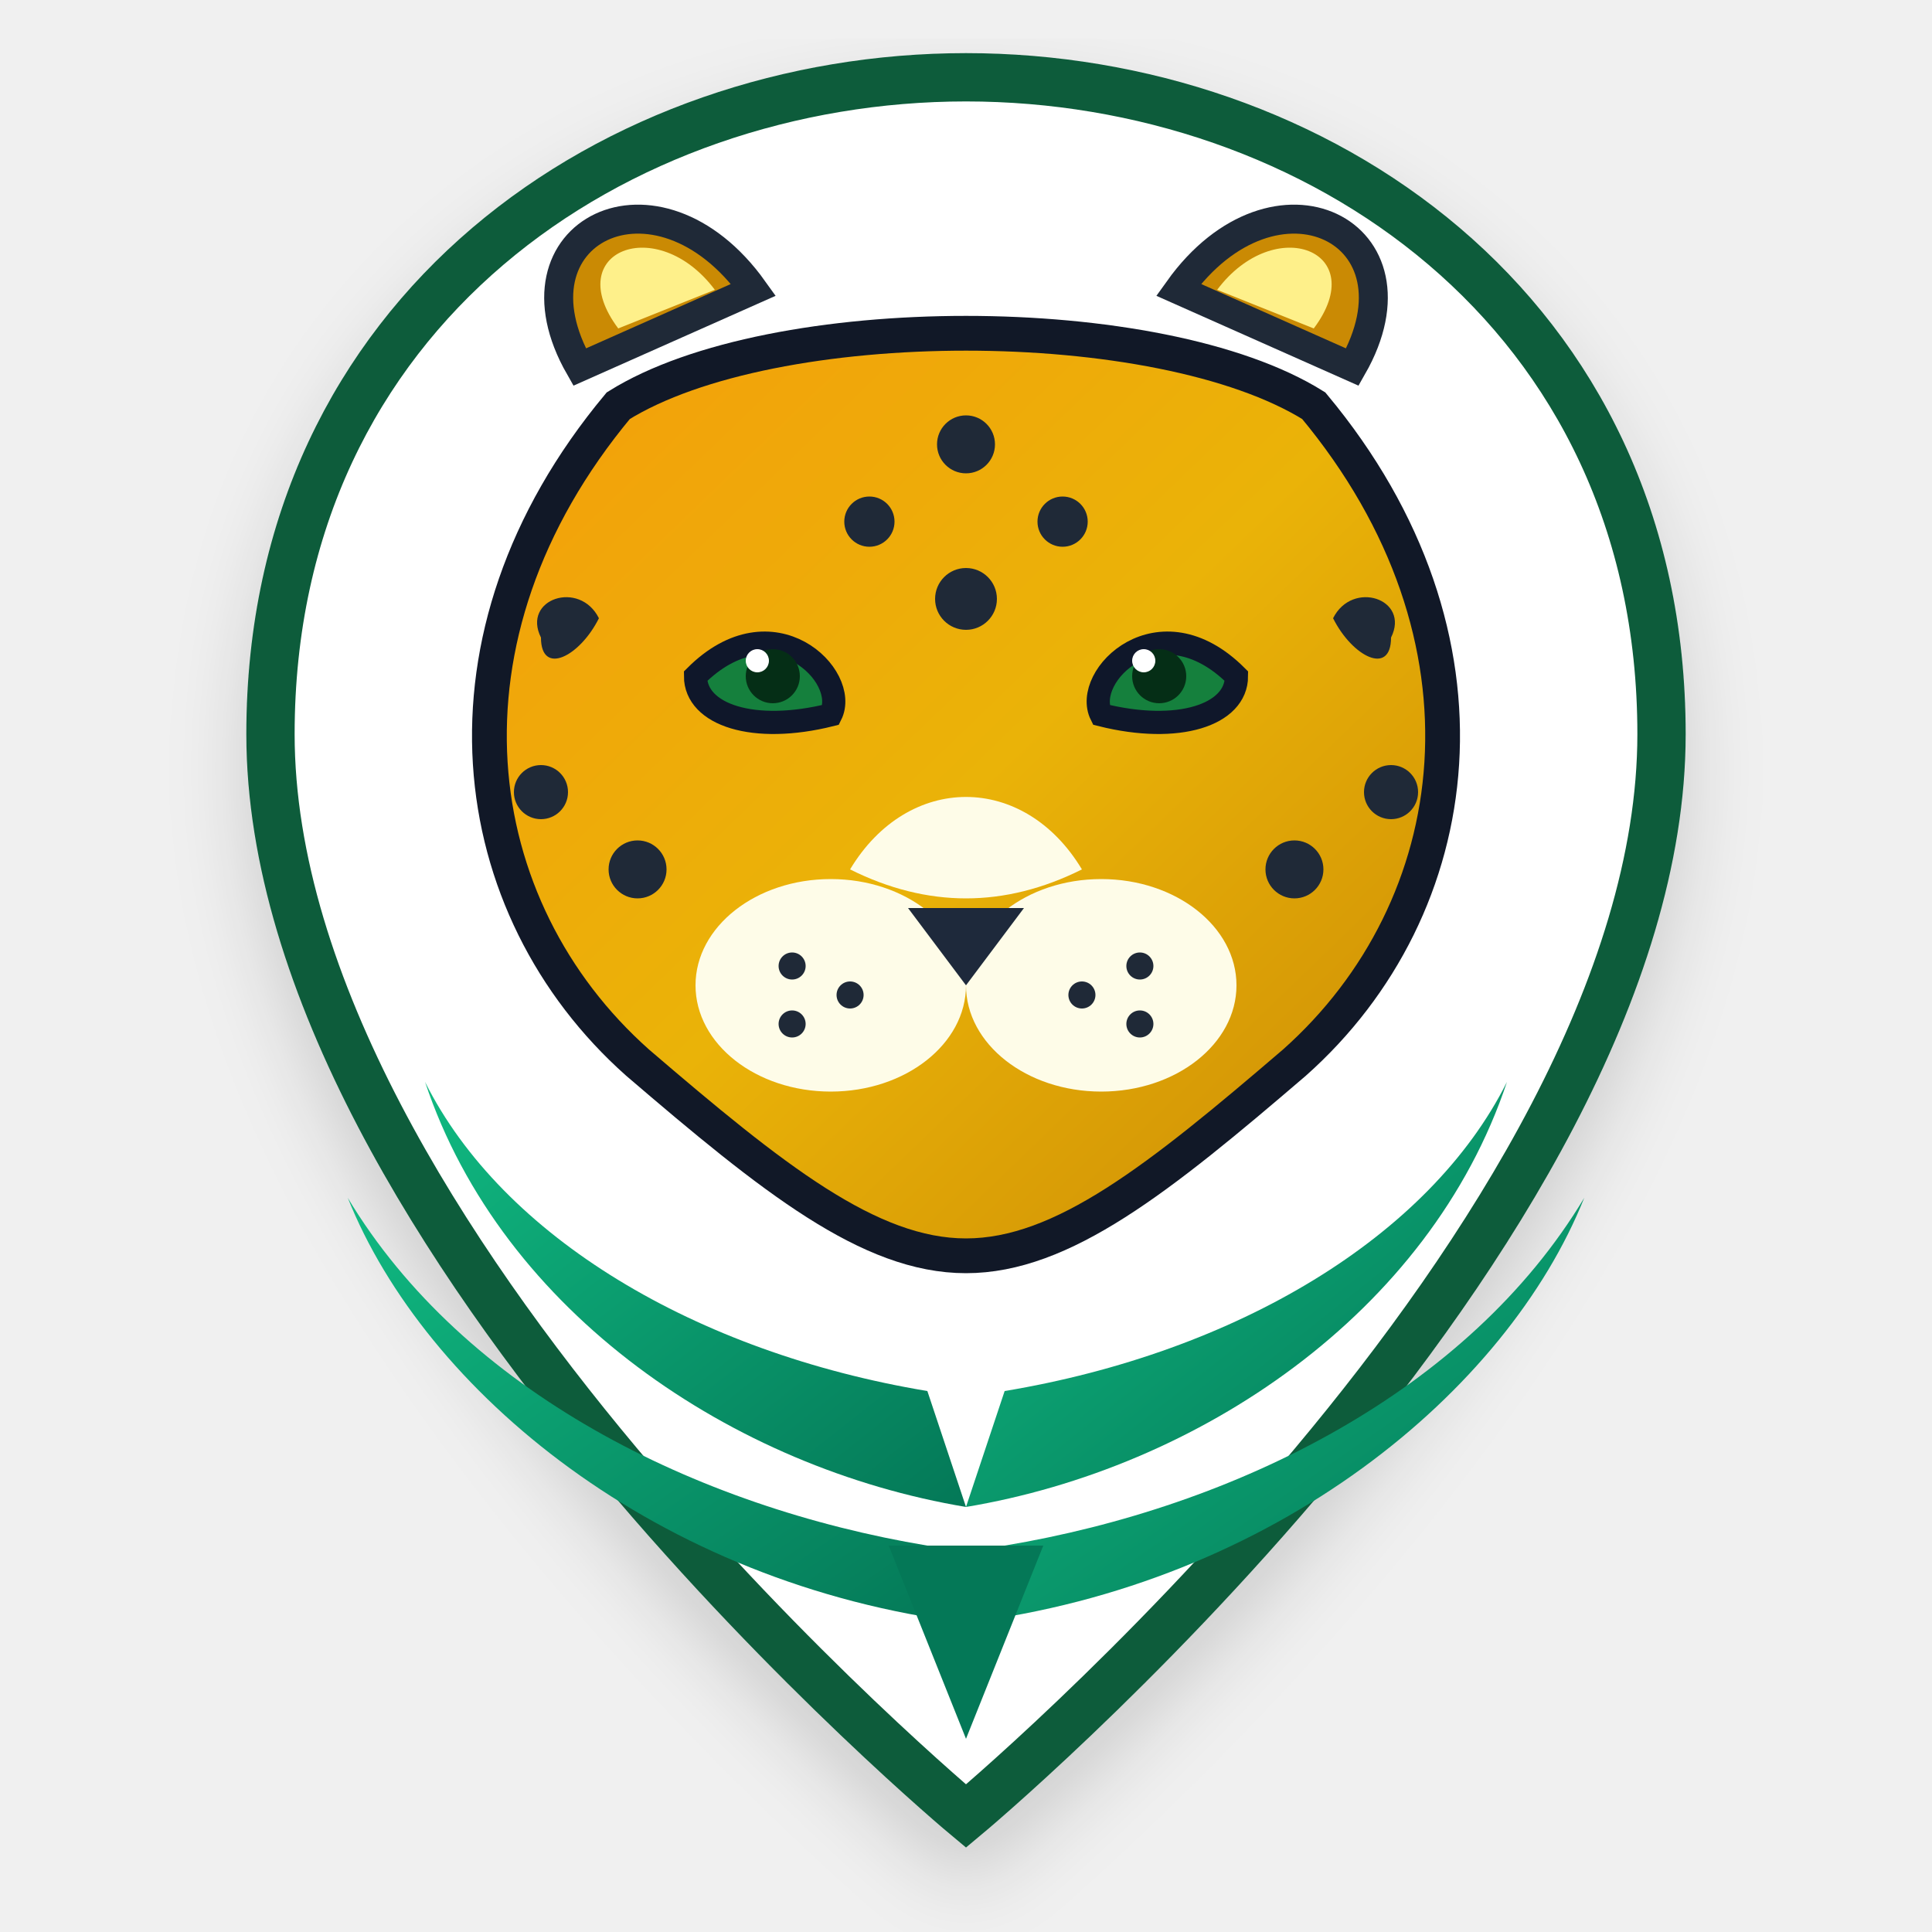
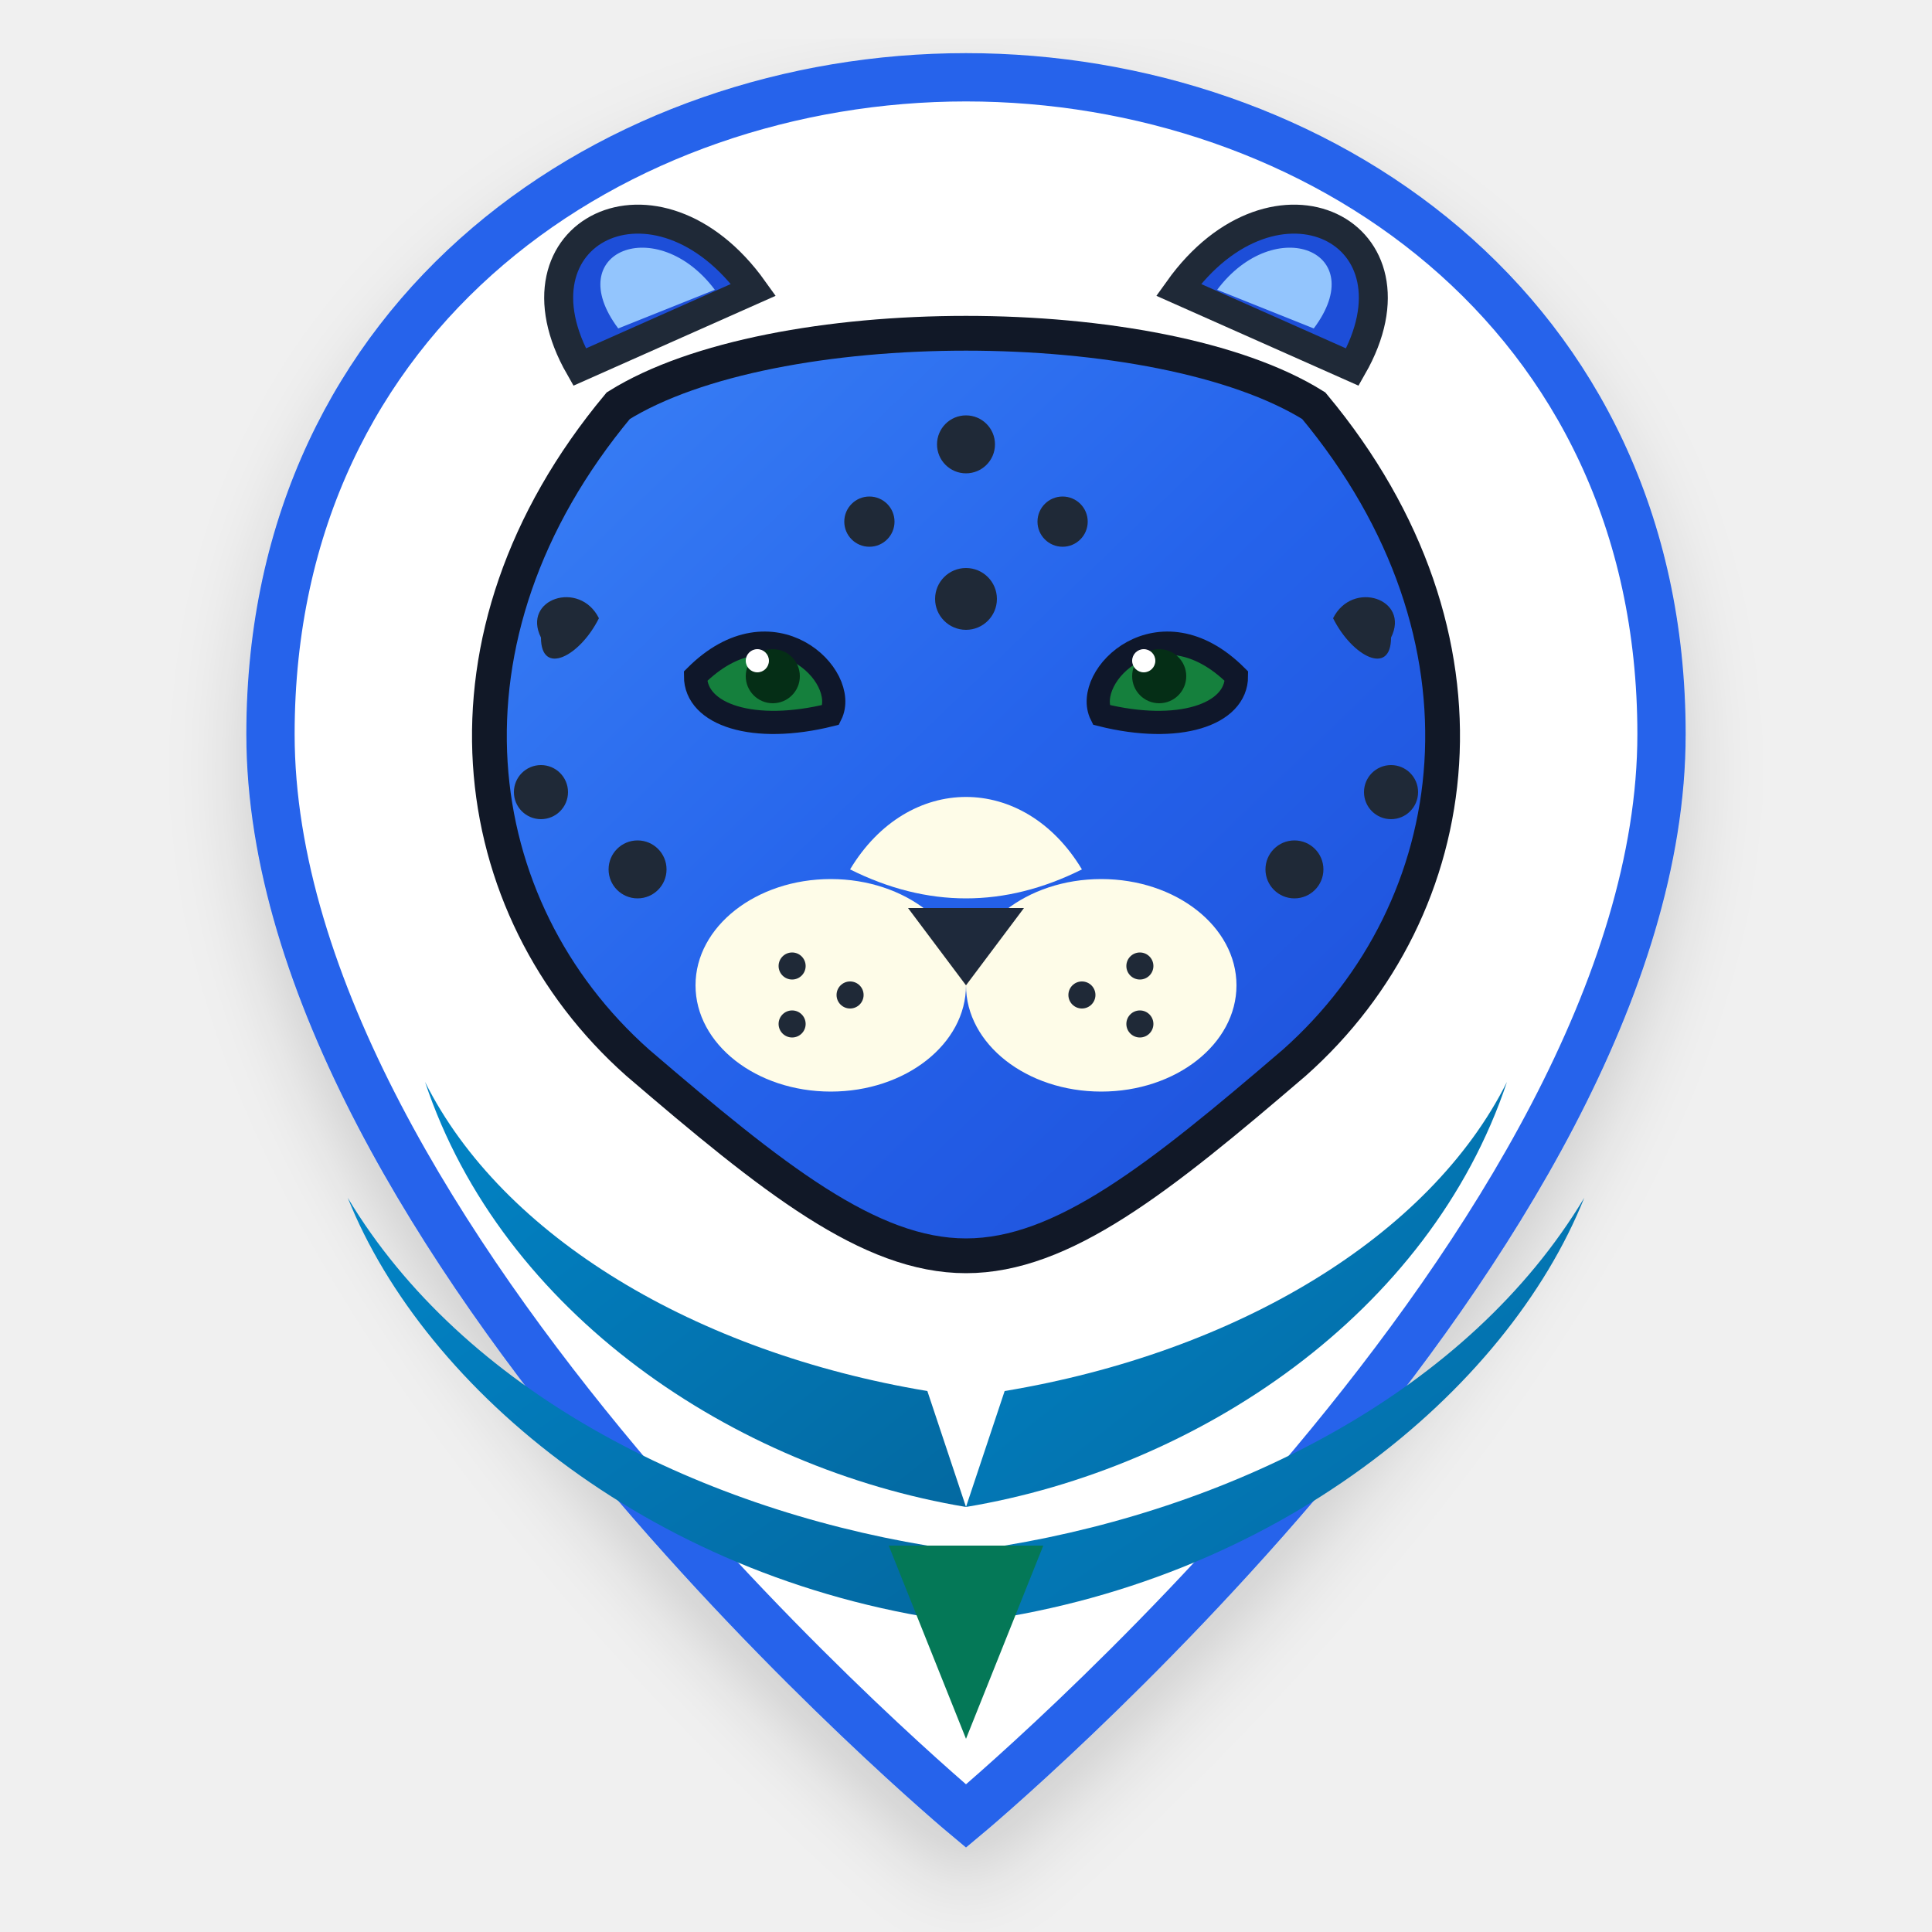
<svg xmlns="http://www.w3.org/2000/svg" viewBox="0 0 100 100" width="100%" height="100%">
  <defs>
    <linearGradient id="leopardGrad" x1="0%" y1="0%" x2="100%" y2="100%">
-       <stop offset="0%" stop-color="#f59e0b" />
-       <stop offset="50%" stop-color="#eab308" />
-       <stop offset="100%" stop-color="#ca8a04" />
+       <stop offset="0%" stop-color="#3b82f6" />
+       <stop offset="50%" stop-color="#2563eb" />
+       <stop offset="100%" stop-color="#1d4ed8" />
    </linearGradient>
    <linearGradient id="leafGrad" x1="0%" y1="0%" x2="100%" y2="100%">
-       <stop offset="0%" stop-color="#10b981" />
-       <stop offset="100%" stop-color="#047857" />
+       <stop offset="0%" stop-color="#0284c7" />
+       <stop offset="100%" stop-color="#0369a1" />
    </linearGradient>
    <filter id="shadow" x="-10%" y="-10%" width="120%" height="120%">
      <feDropShadow dx="0" dy="2" stdDeviation="2" flood-opacity="0.15" />
    </filter>
  </defs>
-   <path d="M50 4 C68 4 86 16 86 38 C86 64 50 94 50 94 C50 94 14 64 14 38 C14 16 32 4 50 4 Z" fill="#ffffff" stroke="#0d5c3a" stroke-width="2.5" filter="url(#shadow)" />
+   <path d="M50 4 C68 4 86 16 86 38 C86 64 50 94 50 94 C50 94 14 64 14 38 C14 16 32 4 50 4 Z" fill="#ffffff" stroke="#2563eb" stroke-width="2.5" filter="url(#shadow)" />
  <g transform="translate(0, -3)">
-     <path d="M30 22 C26 15 34 11 39 18 Z" fill="#ca8a04" stroke="#1f2937" stroke-width="1.5" />
-     <path d="M70 22 C74 15 66 11 61 18 Z" fill="#ca8a04" stroke="#1f2937" stroke-width="1.5" />
-     <path d="M32 20 C29 16 34 14 37 18 Z" fill="#fef08a" />
-     <path d="M68 20 C71 16 66 14 63 18 Z" fill="#fef08a" />
+     <path d="M30 22 C26 15 34 11 39 18 Z" fill="#1d4ed8" stroke="#1f2937" stroke-width="1.5" />
+     <path d="M70 22 C74 15 66 11 61 18 Z" fill="#1d4ed8" stroke="#1f2937" stroke-width="1.5" />
+     <path d="M32 20 C29 16 34 14 37 18 Z" fill="#93c5fd" />
+     <path d="M68 20 C71 16 66 14 63 18 Z" fill="#93c5fd" />
    <path d="M32 24 C22 36 24 50 33 58 C40 64 45 68 50 68 C55 68 60 64 67 58 C76 50 78 36 68 24 C60 19 40 19 32 24 Z" fill="url(#leopardGrad)" stroke="#111827" stroke-width="1.8" />
    <ellipse cx="43" cy="54" rx="7" ry="5.5" fill="#fefce8" />
    <ellipse cx="57" cy="54" rx="7" ry="5.5" fill="#fefce8" />
    <path d="M44 48 C47 43 53 43 56 48 C52 50 48 50 44 48 Z" fill="#fefce8" />
    <path d="M47 50 L53 50 L50 54 Z" fill="#1e293b" />
    <path d="M36 38 C40 34 44 38 43 40 C39 41 36 40 36 38 Z" fill="#15803d" stroke="#0f172a" stroke-width="1.2" />
    <circle cx="40" cy="38" r="1.4" fill="#052e16" />
    <circle cx="39.2" cy="37.2" r="0.6" fill="#ffffff" />
    <path d="M64 38 C60 34 56 38 57 40 C61 41 64 40 64 38 Z" fill="#15803d" stroke="#0f172a" stroke-width="1.2" />
    <circle cx="60" cy="38" r="1.4" fill="#052e16" />
    <circle cx="59.2" cy="37.2" r="0.6" fill="#ffffff" />
    <circle cx="50" cy="26" r="1.5" fill="#1f2937" />
    <circle cx="45" cy="30" r="1.3" fill="#1f2937" />
    <circle cx="55" cy="30" r="1.3" fill="#1f2937" />
    <circle cx="50" cy="34" r="1.6" fill="#1f2937" />
    <path d="M28 36 C27 34 30 33 31 35 C30 37 28 38 28 36 Z" fill="#1f2937" />
    <path d="M72 36 C73 34 70 33 69 35 C70 37 72 38 72 36 Z" fill="#1f2937" />
    <circle cx="28" cy="44" r="1.4" fill="#1f2937" />
    <circle cx="72" cy="44" r="1.4" fill="#1f2937" />
    <circle cx="33" cy="48" r="1.5" fill="#1f2937" />
    <circle cx="67" cy="48" r="1.5" fill="#1f2937" />
    <circle cx="41" cy="53" r="0.7" fill="#1f2937" />
    <circle cx="44" cy="54.5" r="0.7" fill="#1f2937" />
    <circle cx="41" cy="56" r="0.7" fill="#1f2937" />
    <circle cx="59" cy="53" r="0.7" fill="#1f2937" />
    <circle cx="56" cy="54.5" r="0.7" fill="#1f2937" />
    <circle cx="59" cy="56" r="0.7" fill="#1f2937" />
  </g>
  <g fill="url(#leafGrad)">
    <path d="M50 78 C38 76 26 68 22 56 C26 64 36 70 48 72 Z" />
    <path d="M50 84 C34 82 22 72 18 62 C24 72 36 78 48 80 Z" />
    <path d="M50 78 C62 76 74 68 78 56 C74 64 64 70 52 72 Z" />
    <path d="M50 84 C66 82 78 72 82 62 C76 72 64 78 52 80 Z" />
    <path d="M50 90 L46 80 L54 80 Z" fill="#047857" />
  </g>
</svg>
